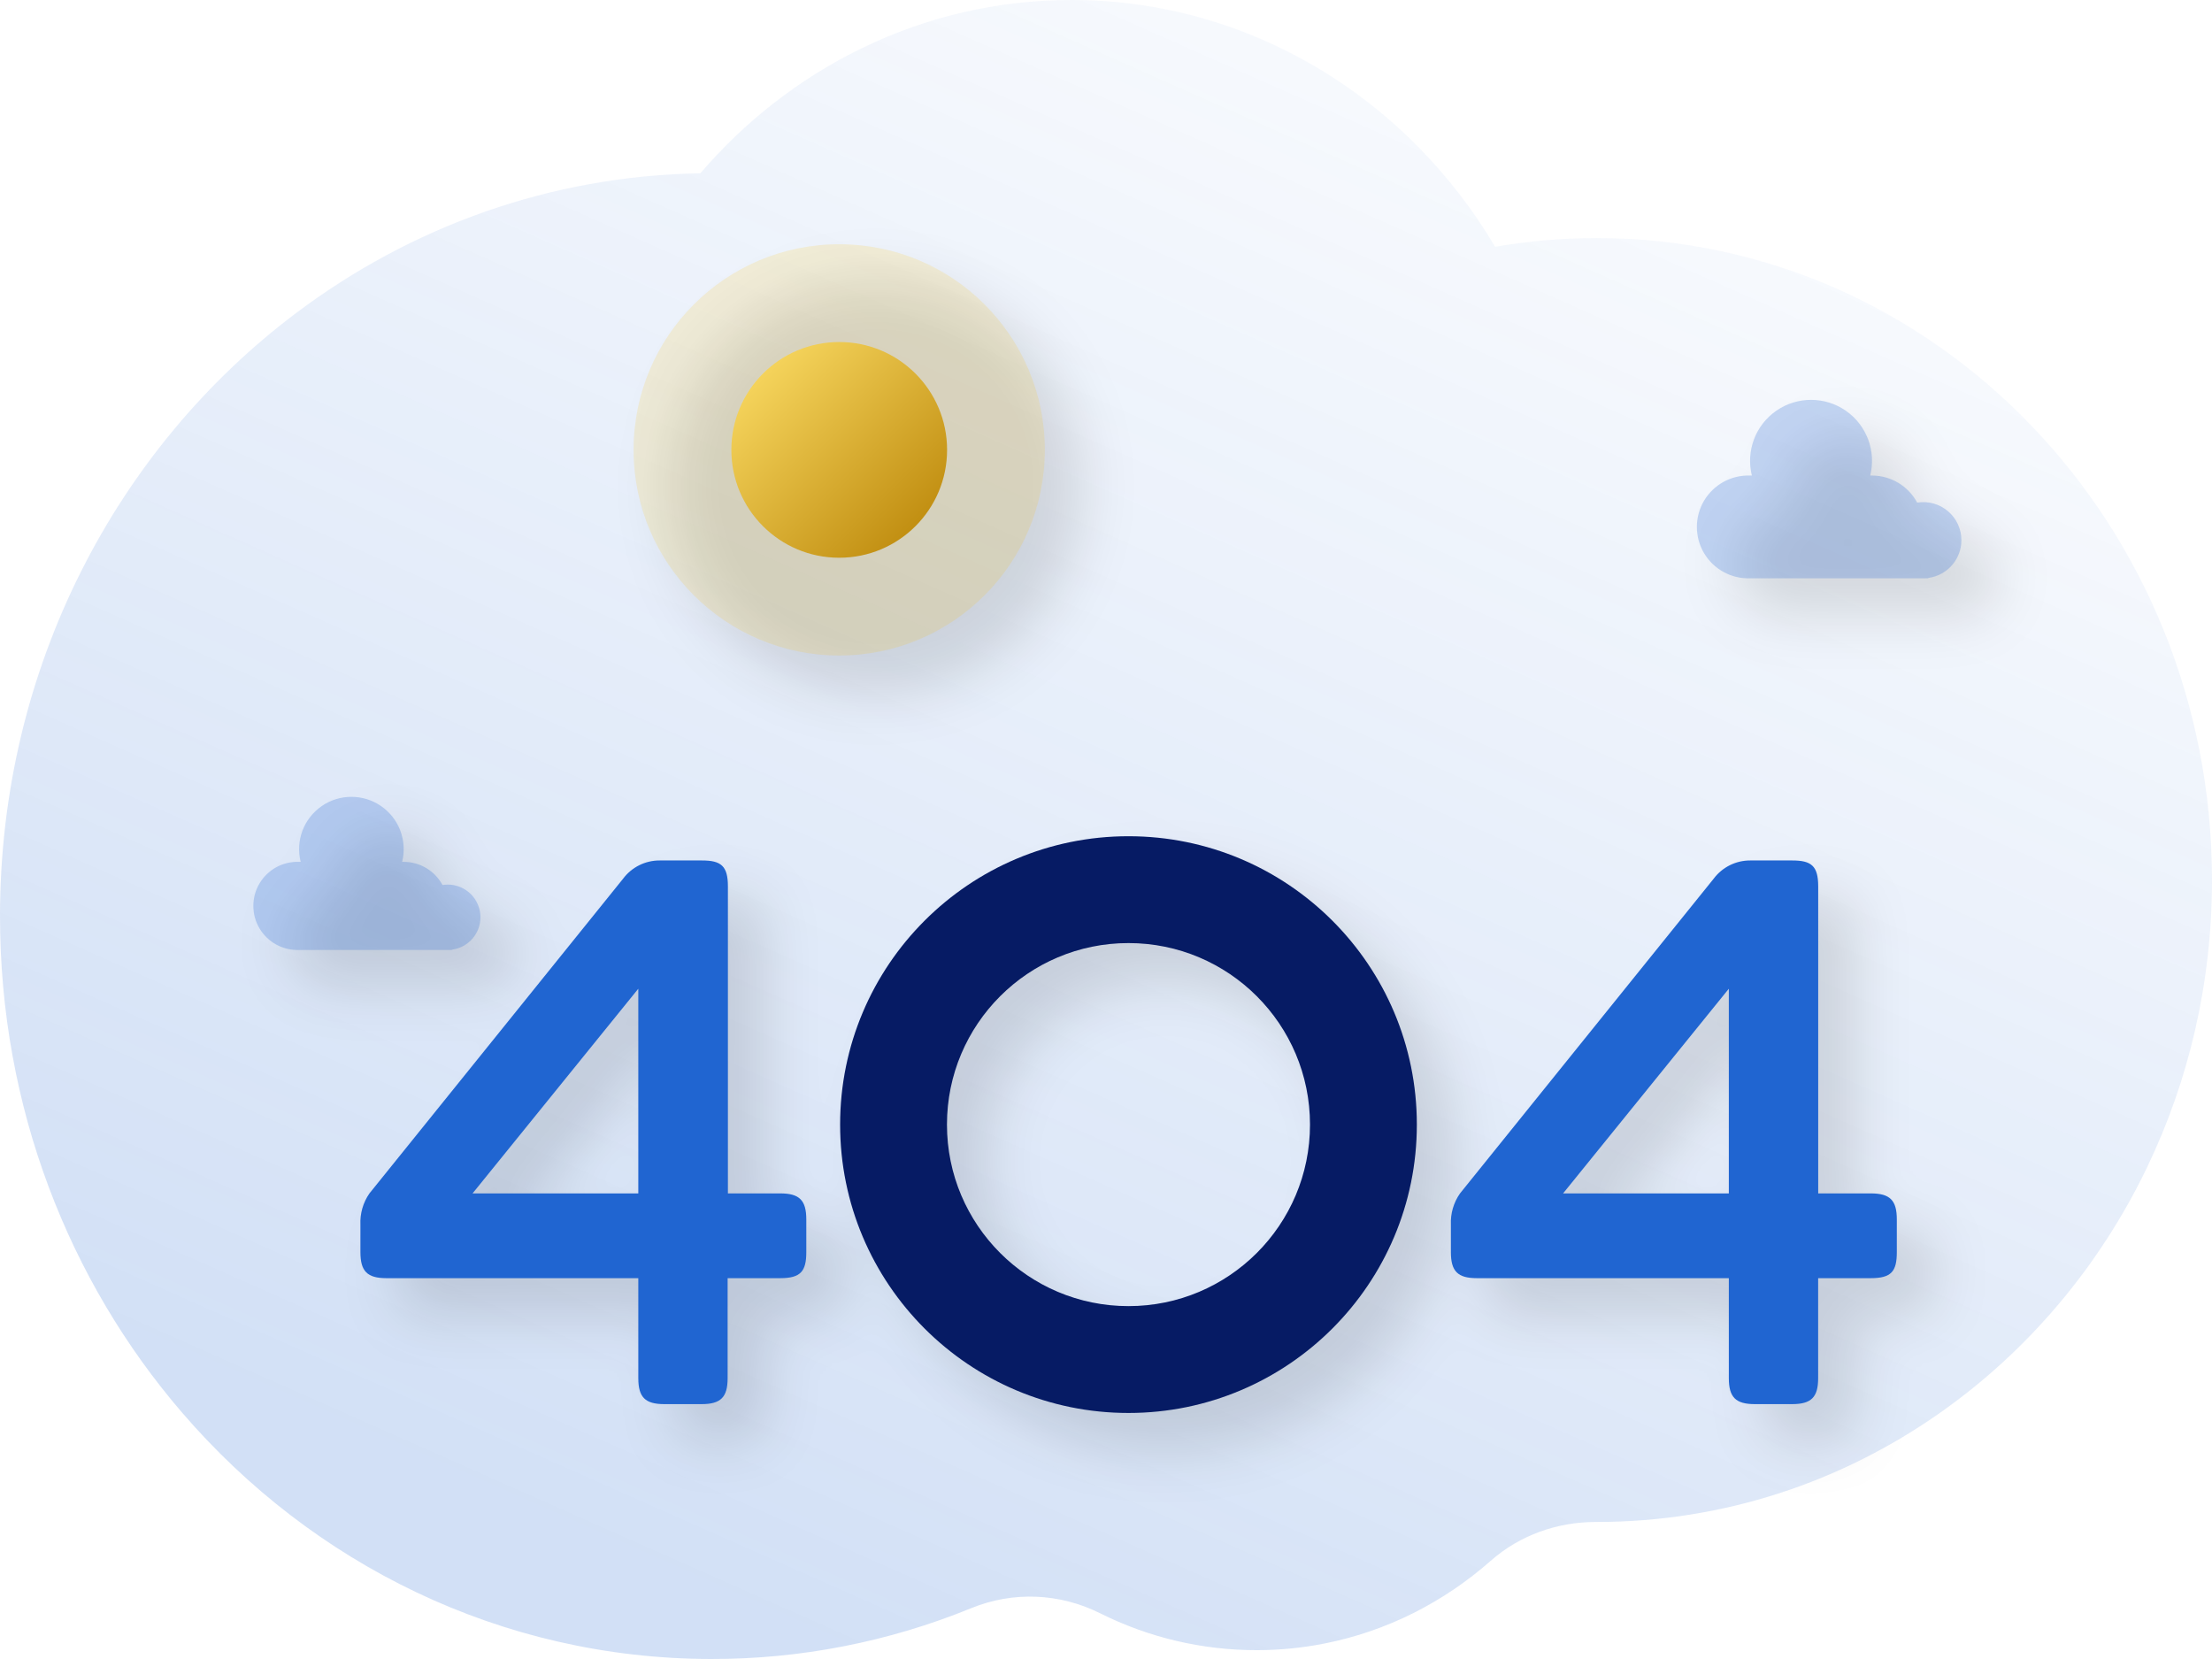
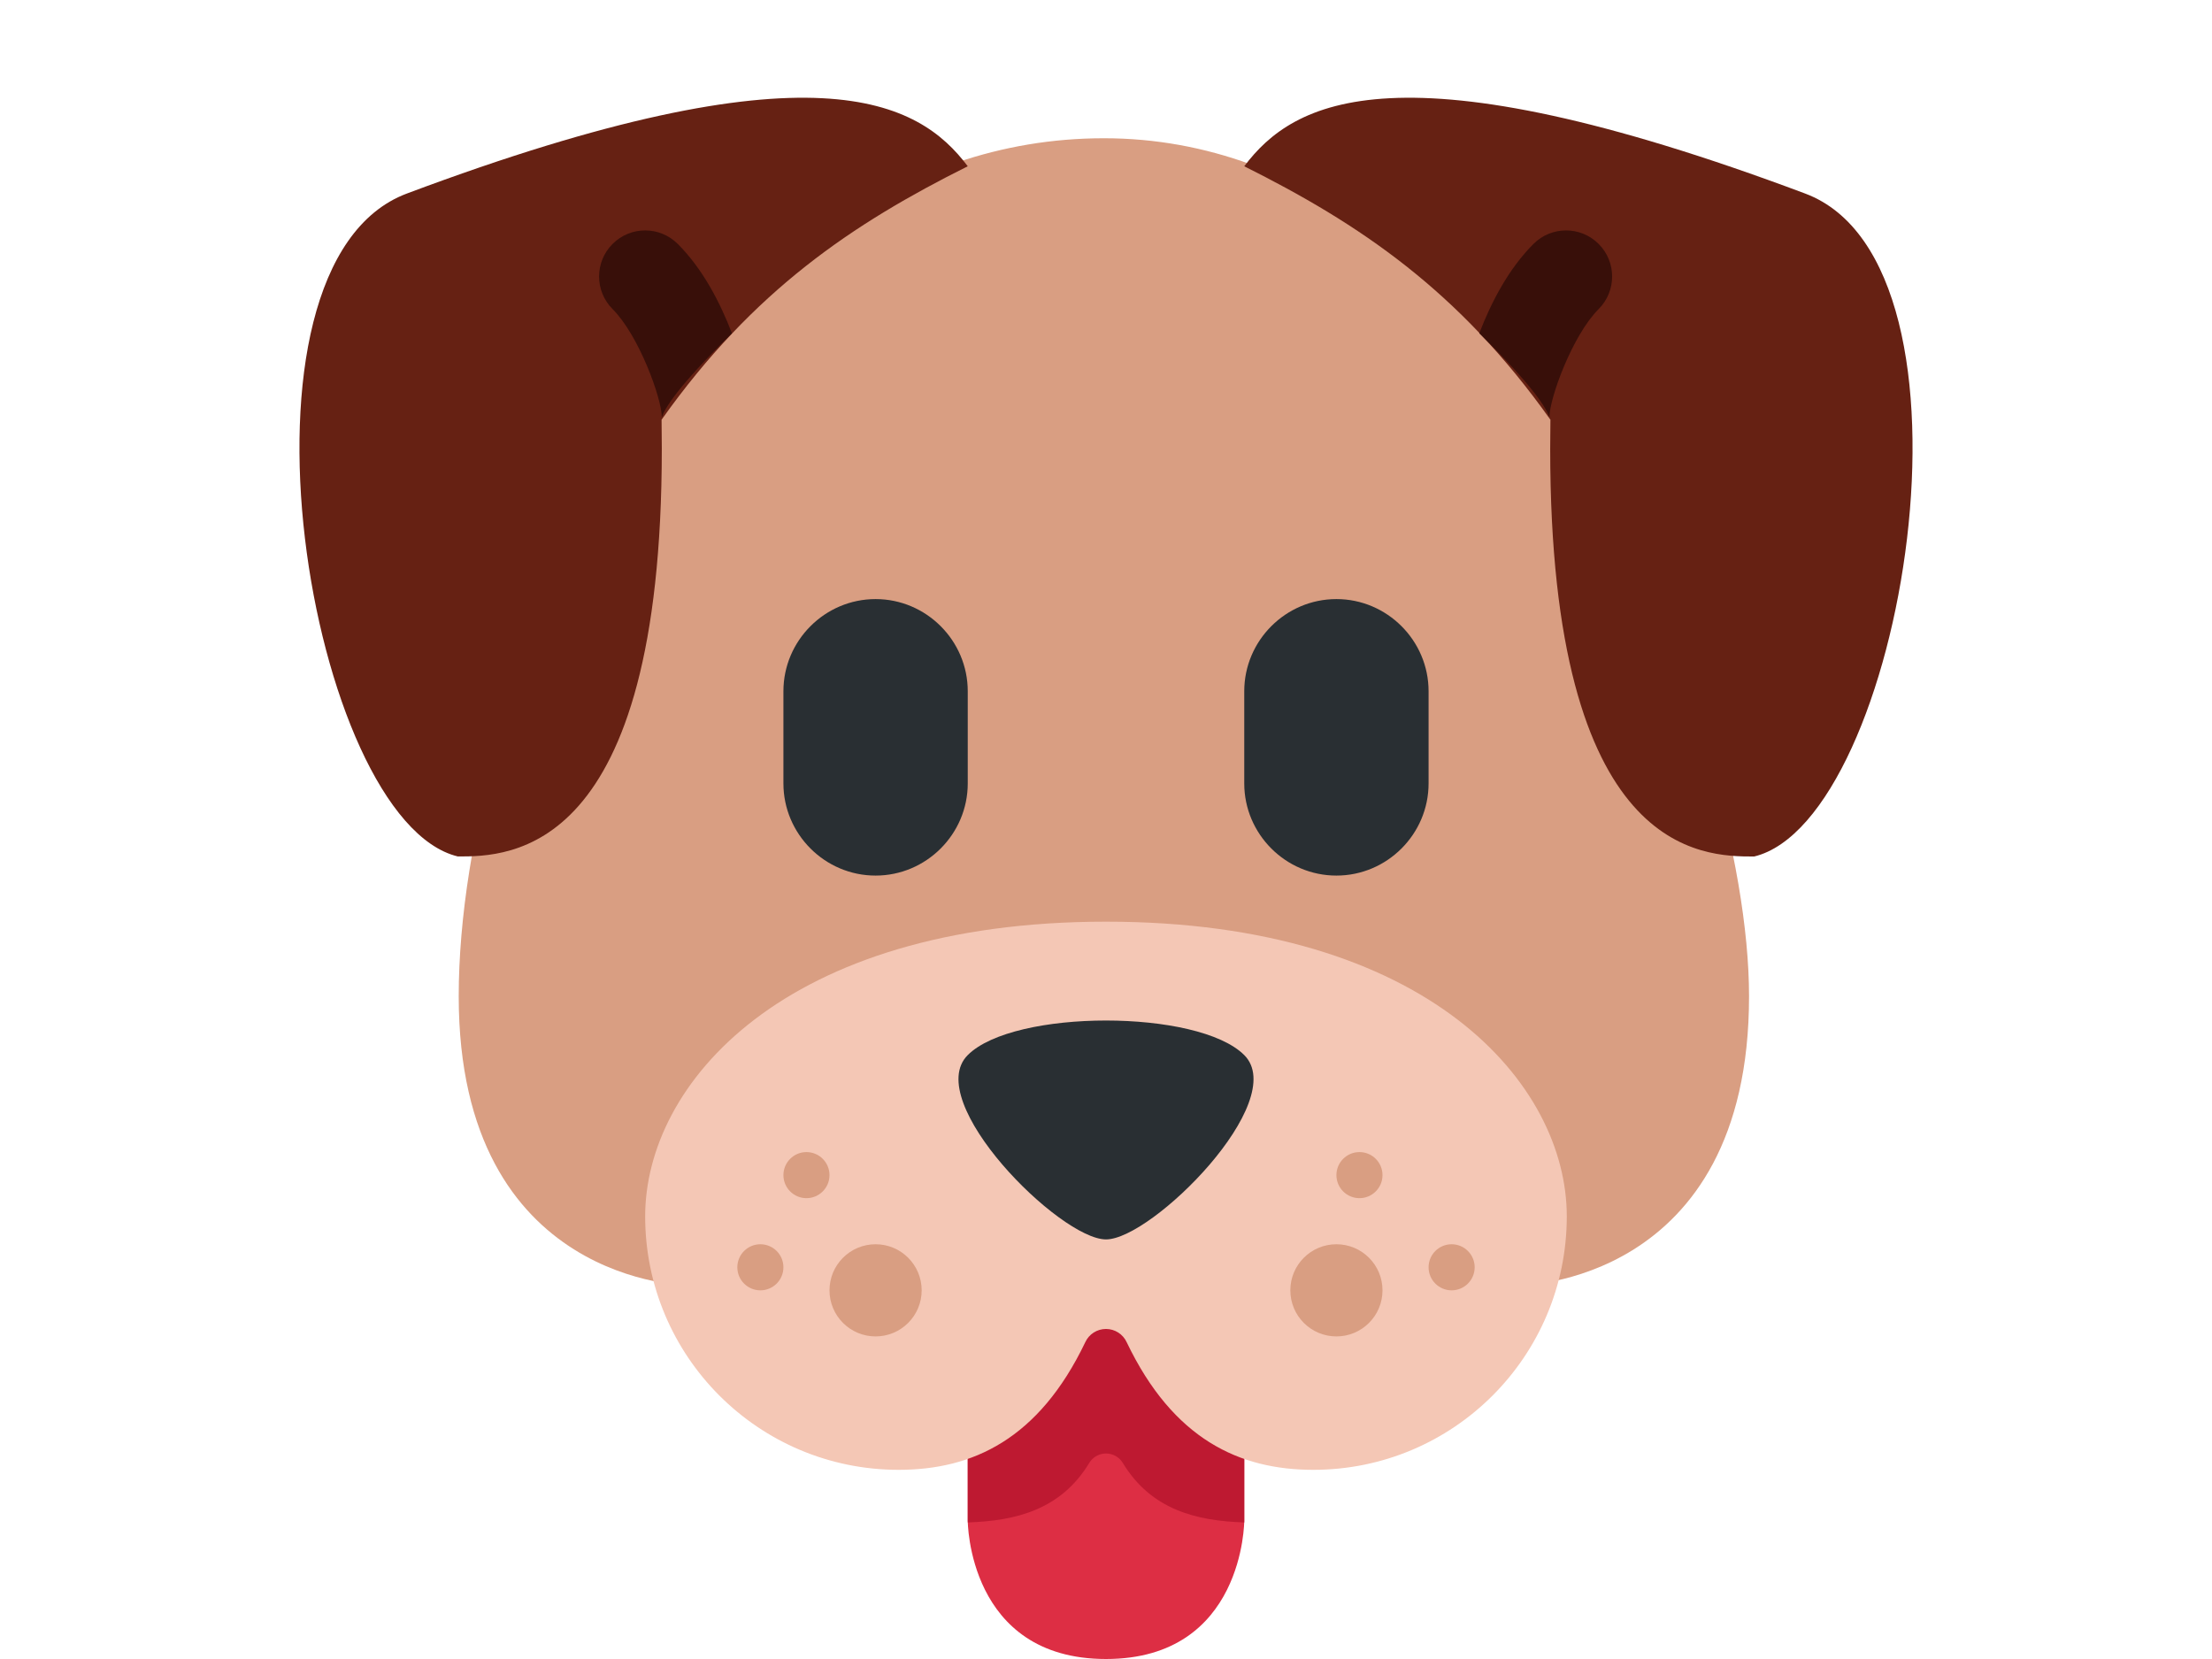
- <svg xmlns="http://www.w3.org/2000/svg" width="480" height="360" fill="none">
-   <path fill-rule="evenodd" clip-rule="evenodd" d="M0 198.781c0 41.457 14.945 79.235 39.539 107.785 28.214 32.765 69.128 53.365 114.734 53.434a148.458 148.458 0 0056.495-11.036c9.051-3.699 19.182-3.274 27.948 1.107a75.774 75.774 0 0033.957 8.011c5.023 0 9.942-.495 14.7-1.434 13.581-2.67 25.94-8.99 36.089-17.94 6.379-5.627 14.548-8.456 22.898-8.446h.142c27.589 0 53.215-8.732 74.492-23.696 19.021-13.36 34.554-31.696 44.904-53.225C474.92 234.581 480 213.388 480 190.958c0-76.931-59.774-139.305-133.498-139.305-7.516 0-14.88.663-22.063 1.899C305.418 21.42 271.355 0 232.498 0a103.647 103.647 0 00-45.879 10.661c-13.24 6.487-25.011 15.705-34.641 26.939-32.697.544-62.93 11.69-87.675 30.291C25.351 97.155 0 144.882 0 198.781z" fill="url(#prefix__paint0_linear)" opacity=".2" />
-   <g filter="url(#prefix__filter0_d)">
-     <circle opacity=".15" cx="182.109" cy="97.623" r="44.623" fill="#FFC107" />
-     <circle cx="182.109" cy="97.623" r="23.406" fill="url(#prefix__paint1_linear)" />
-     <path fill-rule="evenodd" clip-rule="evenodd" d="M244.878 306.611c34.56 0 62.575-28.016 62.575-62.575 0-34.56-28.015-62.576-62.575-62.576-34.559 0-62.575 28.016-62.575 62.576 0 34.559 28.016 62.575 62.575 62.575zm0-23.186c21.754 0 39.389-17.635 39.389-39.389 0-21.755-17.635-39.39-39.389-39.39s-39.389 17.635-39.389 39.39c0 21.754 17.635 39.389 39.389 39.389z" fill="#061B64" />
-     <path fill-rule="evenodd" clip-rule="evenodd" d="M174.965 264.592c0-4.133-1.492-5.625-5.637-5.625h-11.373v-66.611c0-4.476-1.492-5.637-5.638-5.637h-9.172a9.866 9.866 0 00-7.948 3.974l-55.03 68.274a11.006 11.006 0 00-1.957 6.787v5.968c0 4.145 1.492 5.637 5.625 5.637h54.676v21.707c0 4.133 1.492 5.625 5.625 5.625h8.12c4.146 0 5.638-1.492 5.638-5.625v-21.707h11.434c4.414 0 5.637-1.492 5.637-5.637v-7.13zm-72.42-5.625l35.966-44.415v44.415h-35.966zM411.607 264.592c0-4.133-1.492-5.625-5.638-5.625h-11.422v-66.611c0-4.476-1.492-5.637-5.637-5.637h-9.111a9.87 9.87 0 00-7.949 3.974l-55.03 68.274a11.011 11.011 0 00-1.981 6.787v5.968c0 4.145 1.492 5.637 5.626 5.637h54.687v21.707c0 4.133 1.492 5.625 5.626 5.625h8.12c4.145 0 5.637-1.492 5.637-5.625v-21.707h11.434c4.476 0 5.638-1.492 5.638-5.637v-7.13zm-72.42-5.625l35.965-44.415v44.415h-35.965z" fill="#2065D1" />
-     <path opacity=".24" d="M425.621 117.222a8.267 8.267 0 00-9.599-8.157 11.129 11.129 0 00-9.784-5.87h-.403a13.23 13.23 0 00-20.365-14.078 13.23 13.23 0 00-5.316 14.078h-.403a11.153 11.153 0 100 22.293h38.68v-.073a8.279 8.279 0 007.19-8.193zM104.258 199.045a7.093 7.093 0 00-7.093-7.092c-.381.007-.761.039-1.138.097a9.552 9.552 0 00-8.425-5.026h-.343a11.348 11.348 0 10-22.012 0h-.342a9.564 9.564 0 100 19.114h33.177v-.061a7.107 7.107 0 006.176-7.032z" fill="#2065D1" />
+ <svg xmlns="http://www.w3.org/2000/svg" width="480" height="360" viewBox="0 0 36 36" aria-hidden="true" role="img" class="iconify iconify--twemoji" preserveAspectRatio="xMidYMid meet" fill="#000000">
+   <g id="SVGRepo_bgCarrier" stroke-width="0" />
+   <g id="SVGRepo_tracerCarrier" stroke-linecap="round" stroke-linejoin="round" stroke="#CCCCCC" stroke-width="0.432" />
+   <g id="SVGRepo_iconCarrier">
+     <path fill="#DD2E44" d="M15 27v6s0 3 3 3s3-3 3-3v-6h-6z" />
+     <path fill="#BE1931" d="M15 33l.001.037c1.041-.035 2.016-.274 2.632-1.286a.426.426 0 0 1 .735 0c.616 1.011 1.591 1.251 2.632 1.286V27h-6v6z" />
+     <path fill="#D99E82" d="M31.954 21.619c0 6.276-5 6.276-5 6.276h-18s-5 0-5-6.276c0-6.724 5-18.619 14-18.619s14 12.895 14 18.619z" />
+     <path fill="#F4C7B5" d="M18 20c-7 0-10 3.527-10 6.395a5.5 5.5 0 0 0 5.5 5.5c1.605 0 3.042-.664 4.049-2.767a.495.495 0 0 1 .901 0c1.007 2.103 2.445 2.767 4.049 2.767a5.5 5.5 0 0 0 5.5-5.5C28 23.527 25 20 18 20z" />
+     <path fill="#292F33" d="M15 22.895c-1 1 2 4 3 4s4-3 3-4s-5-1-6 0zM13 19c-1.1 0-2-.9-2-2v-2c0-1.1.9-2 2-2s2 .9 2 2v2c0 1.1-.9 2-2 2zm10 0c-1.1 0-2-.9-2-2v-2c0-1.1.9-2 2-2s2 .9 2 2v2c0 1.1-.9 2-2 2z" />
+     <path fill="#662113" d="M15 3.608C13.941 2.199 11.681.881 2.828 4.2C-1.316 5.754.708 17.804 3.935 18.585c1.106 0 4.426 0 4.426-8.852c0-.22-.002-.423-.005-.625C10.35 6.298 12.5 4.857 15 3.608zm18.172.592C24.319.881 22.059 2.199 21 3.608c2.5 1.25 4.65 2.691 6.644 5.501c-.003.201-.005.404-.005.625c0 8.852 3.319 8.852 4.426 8.852c3.227-.782 5.251-12.832 1.107-14.386z" />
+     <circle fill="#D99E82" cx="23.5" cy="25.5" r=".5" />
+     <circle fill="#D99E82" cx="11.5" cy="25.5" r=".5" />
+     <circle fill="#D99E82" cx="25.5" cy="27.5" r=".5" />
+     <circle fill="#D99E82" cx="10.5" cy="27.5" r=".5" />
+     <circle fill="#D99E82" cx="23" cy="28" r="1" />
+     <circle fill="#D99E82" cx="13" cy="28" r="1" />
+     <path fill="#380F09" d="M9.883 7.232c-.259-.673-.634-1.397-1.176-1.939a.999.999 0 1 0-1.414 1.414c.57.57 1.066 1.934 1.068 2.346c.145-.404.839-1.15 1.522-1.821zm16.217 0c.259-.672.634-1.397 1.176-1.939a.999.999 0 1 1 1.414 1.414c-.57.57-1.066 1.934-1.068 2.346c-.145-.404-.839-1.15-1.522-1.821z" />
  </g>
-   <defs>
-     <linearGradient id="prefix__paint0_linear" x1="328.81" y1="424.032" x2="505.393" y2="26.048" gradientUnits="userSpaceOnUse">
-       <stop stop-color="#2065D1" />
-       <stop offset="1" stop-color="#2065D1" stop-opacity=".01" />
-     </linearGradient>
-     <linearGradient id="prefix__paint1_linear" x1="135.297" y1="97.623" x2="182.109" y2="144.436" gradientUnits="userSpaceOnUse">
-       <stop stop-color="#FFE16A" />
-       <stop offset="1" stop-color="#B78103" />
-     </linearGradient>
-     <filter id="prefix__filter0_d" x="51" y="49" width="394.621" height="277.611" filterUnits="userSpaceOnUse" color-interpolation-filters="sRGB">
-       <feFlood flood-opacity="0" result="BackgroundImageFix" />
-       <feColorMatrix in="SourceAlpha" values="0 0 0 0 0 0 0 0 0 0 0 0 0 0 0 0 0 0 127 0" />
-       <feOffset dx="8" dy="8" />
-       <feGaussianBlur stdDeviation="6" />
-       <feColorMatrix values="0 0 0 0 0 0 0 0 0 0 0 0 0 0 0 0 0 0 0.12 0" />
-       <feBlend in2="BackgroundImageFix" result="effect1_dropShadow" />
-       <feBlend in="SourceGraphic" in2="effect1_dropShadow" result="shape" />
-     </filter>
-   </defs>
</svg>
